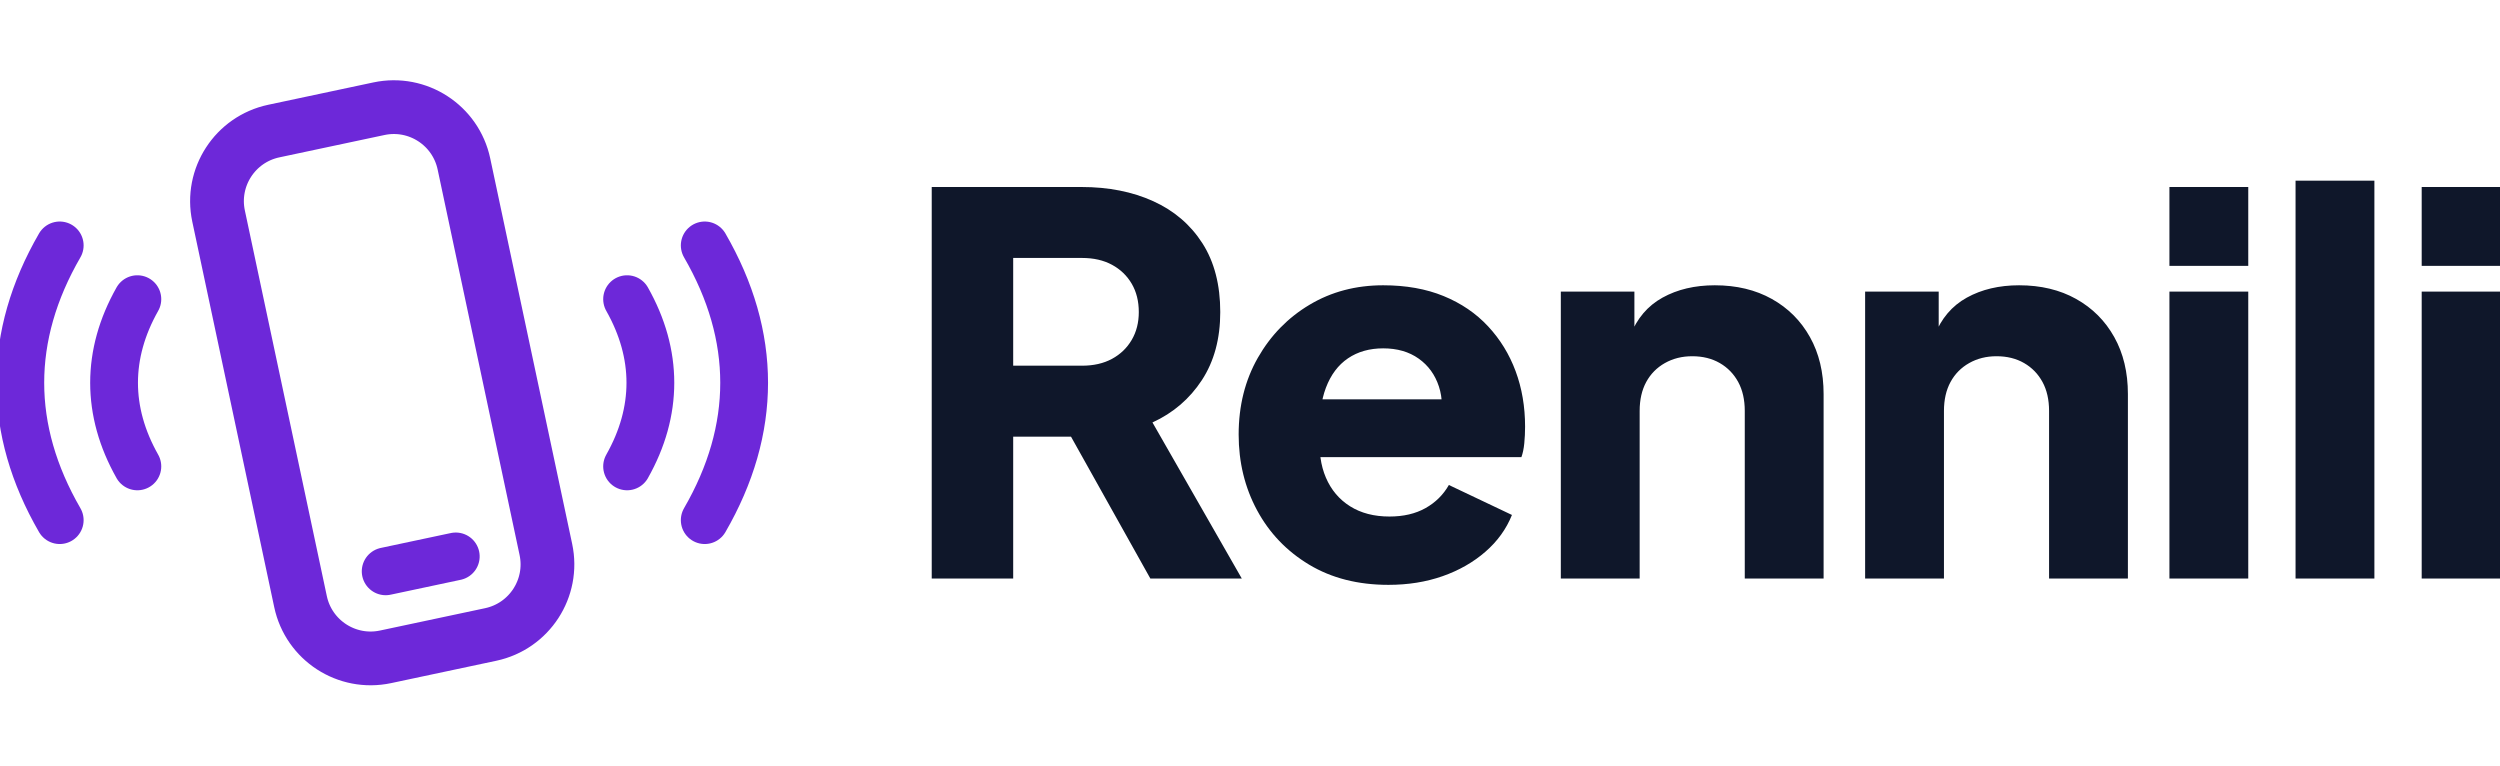
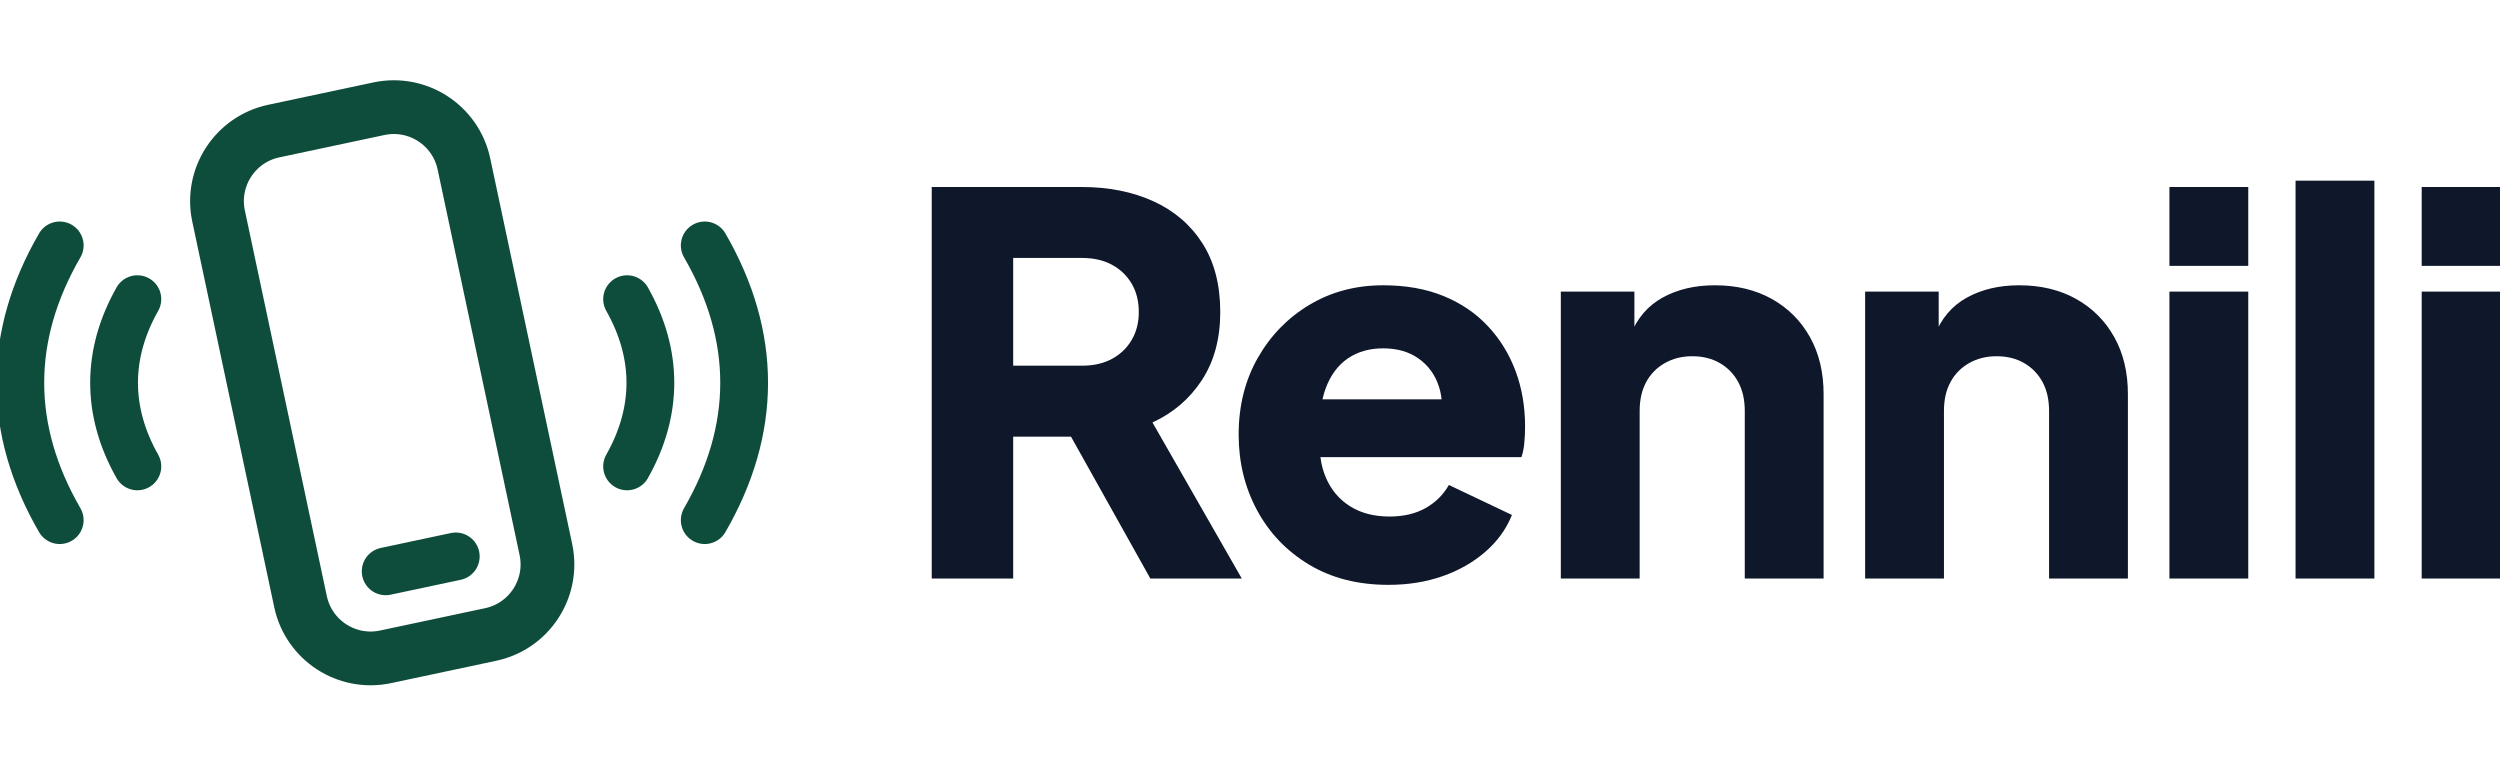
<svg xmlns="http://www.w3.org/2000/svg" viewBox="0 0.0 209.3 64.0" width="209" height="64" role="img" aria-label="Rennili">
  <g transform="translate(0.00 0)">
-     <g fill="none" stroke="#6D28D9" stroke-linecap="round" stroke-linejoin="round">
+     <g fill="none" stroke="#0E4D3B" stroke-linecap="round" stroke-linejoin="round">
      <g transform="rotate(-12 32 32)">
        <rect x="21.5" y="9.5" width="21" height="45" rx="6" stroke-width="4.5" />
        <path d="M29 47.5h6" stroke-width="4" />
      </g>
      <path d="M11.5 25c-2.6 4.6-2.6 9.4 0 14" stroke-width="4" />
      <path d="M5 20.5c-4.4 7.6-4.4 15.4 0 23" stroke-width="4" />
      <path d="M52.5 25c2.6 4.6 2.6 9.4 0 14" stroke-width="4" />
      <path d="M59 20.5c4.4 7.6 4.4 15.4 0 23" stroke-width="4" />
    </g>
  </g>
  <path fill="#0F172A" transform="translate(75.10 48.39)" d="M2.904 0.0V-32.78H15.444Q18.832 -32.78 21.45 -31.592Q24.068 -30.404 25.564 -28.072Q27.06 -25.74 27.06 -22.308Q27.06 -18.964 25.52 -16.61Q23.98 -14.256 21.384 -13.068L28.864 0.0H21.208L13.112 -14.476L17.512 -11.88H9.724V0.0ZM9.724 -17.82H15.488Q16.94 -17.82 17.996 -18.392Q19.052 -18.964 19.646 -19.976Q20.24 -20.988 20.24 -22.308Q20.24 -23.672 19.646 -24.684Q19.052 -25.696 17.996 -26.268Q16.94 -26.84 15.488 -26.84H9.724ZM41.14 0.528Q37.312 0.528 34.496 -1.166Q31.68 -2.86 30.14 -5.72Q28.6 -8.58 28.6 -12.056Q28.6 -15.664 30.206 -18.48Q31.812 -21.296 34.54 -22.924Q37.268 -24.552 40.7 -24.552Q43.56 -24.552 45.76 -23.65Q47.96 -22.748 49.478 -21.12Q50.996 -19.492 51.788 -17.358Q52.58 -15.224 52.58 -12.716Q52.58 -12.012 52.514 -11.33Q52.448 -10.648 52.272 -10.164H34.276V-15.004H48.532L45.408 -12.716Q45.848 -14.608 45.364 -16.082Q44.88 -17.556 43.67 -18.414Q42.46 -19.272 40.7 -19.272Q38.984 -19.272 37.752 -18.436Q36.52 -17.6 35.904 -15.972Q35.288 -14.344 35.42 -12.012Q35.244 -9.988 35.904 -8.448Q36.564 -6.908 37.928 -6.05Q39.292 -5.192 41.228 -5.192Q42.988 -5.192 44.242 -5.896Q45.496 -6.6 46.2 -7.832L51.48 -5.324Q50.776 -3.564 49.258 -2.244Q47.74 -0.924 45.672 -0.198Q43.604 0.528 41.14 0.528ZM55.572 0.0V-24.024H61.732V-19.272L61.38 -20.328Q62.216 -22.484 64.086 -23.518Q65.956 -24.552 68.464 -24.552Q71.192 -24.552 73.238 -23.408Q75.284 -22.264 76.428 -20.218Q77.572 -18.172 77.572 -15.444V0.0H70.972V-14.036Q70.972 -15.444 70.422 -16.456Q69.872 -17.468 68.882 -18.04Q67.892 -18.612 66.572 -18.612Q65.296 -18.612 64.284 -18.04Q63.272 -17.468 62.722 -16.456Q62.172 -15.444 62.172 -14.036V0.0ZM81.048 0.0V-24.024H87.208V-19.272L86.856 -20.328Q87.692 -22.484 89.562 -23.518Q91.432 -24.552 93.94 -24.552Q96.668 -24.552 98.714 -23.408Q100.76 -22.264 101.904 -20.218Q103.048 -18.172 103.048 -15.444V0.0H96.448V-14.036Q96.448 -15.444 95.898 -16.456Q95.348 -17.468 94.358 -18.04Q93.368 -18.612 92.048 -18.612Q90.772 -18.612 89.76 -18.04Q88.748 -17.468 88.198 -16.456Q87.648 -15.444 87.648 -14.036V0.0ZM106.524 0.0V-24.024H113.124V0.0ZM106.524 -26.18V-32.78H113.124V-26.18ZM117.084 0.0V-33.308H123.684V0.0ZM127.644 0.0V-24.024H134.244V0.0ZM127.644 -26.18V-32.78H134.244V-26.18Z" />
</svg>
